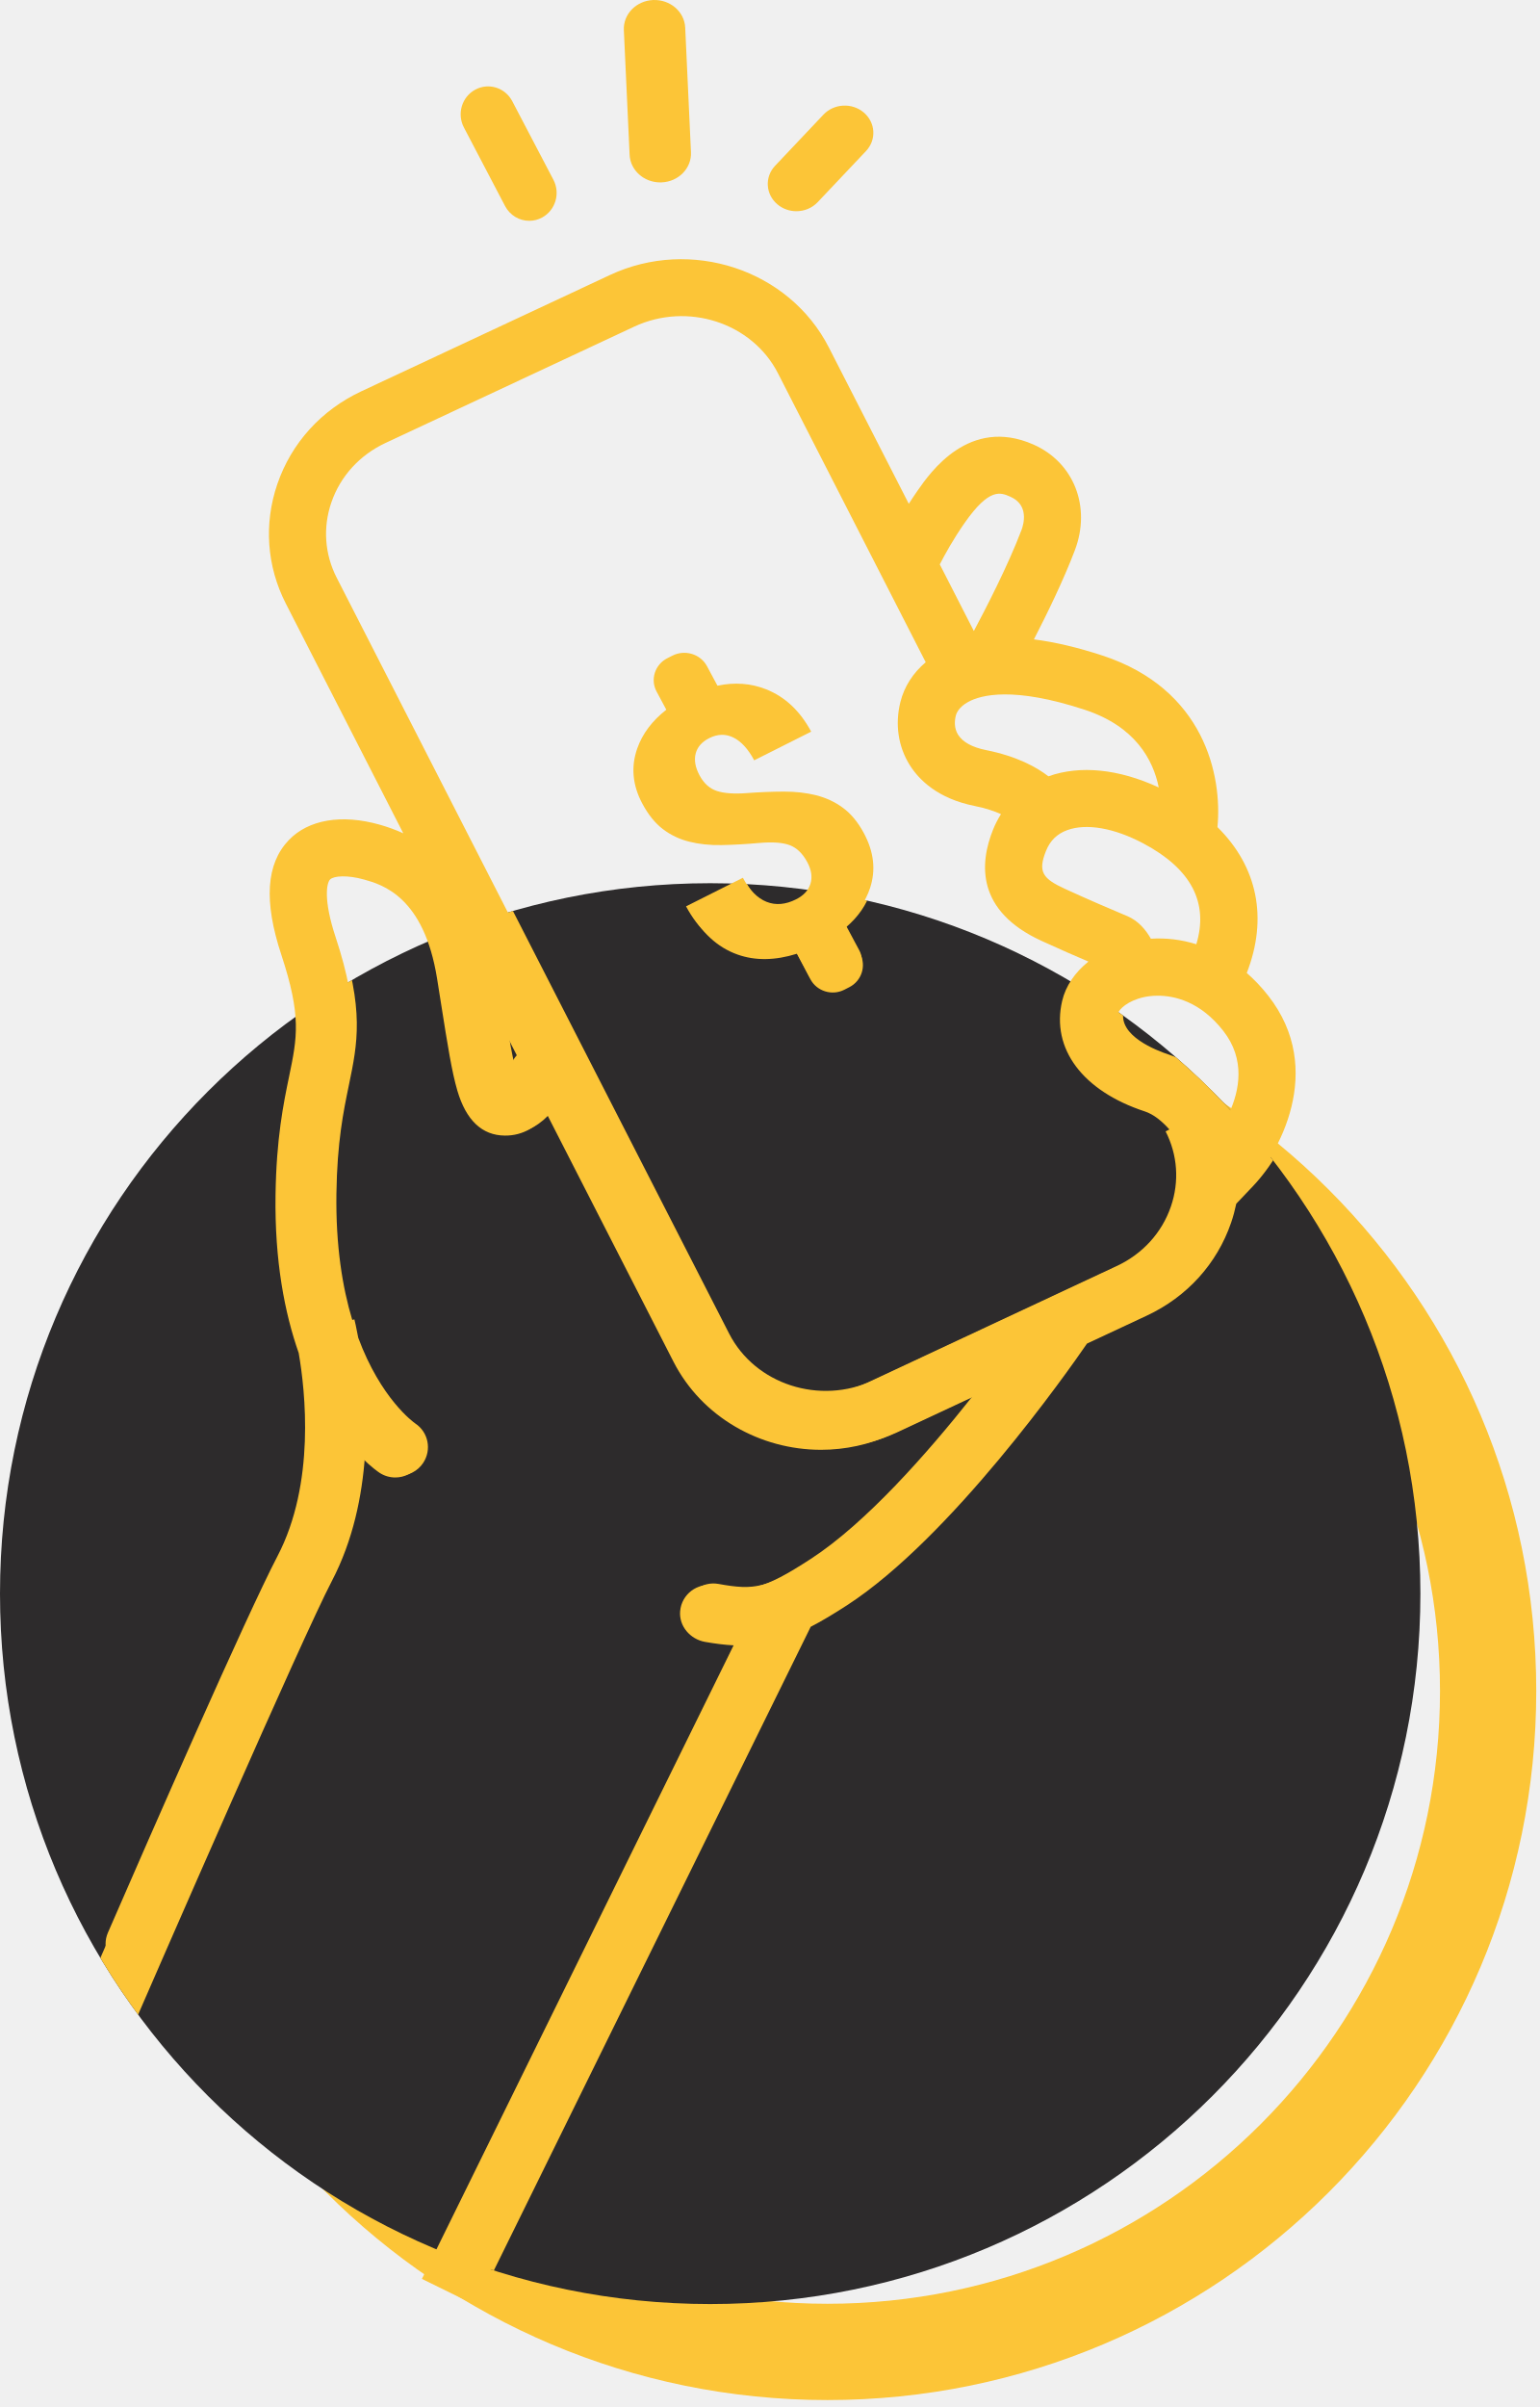
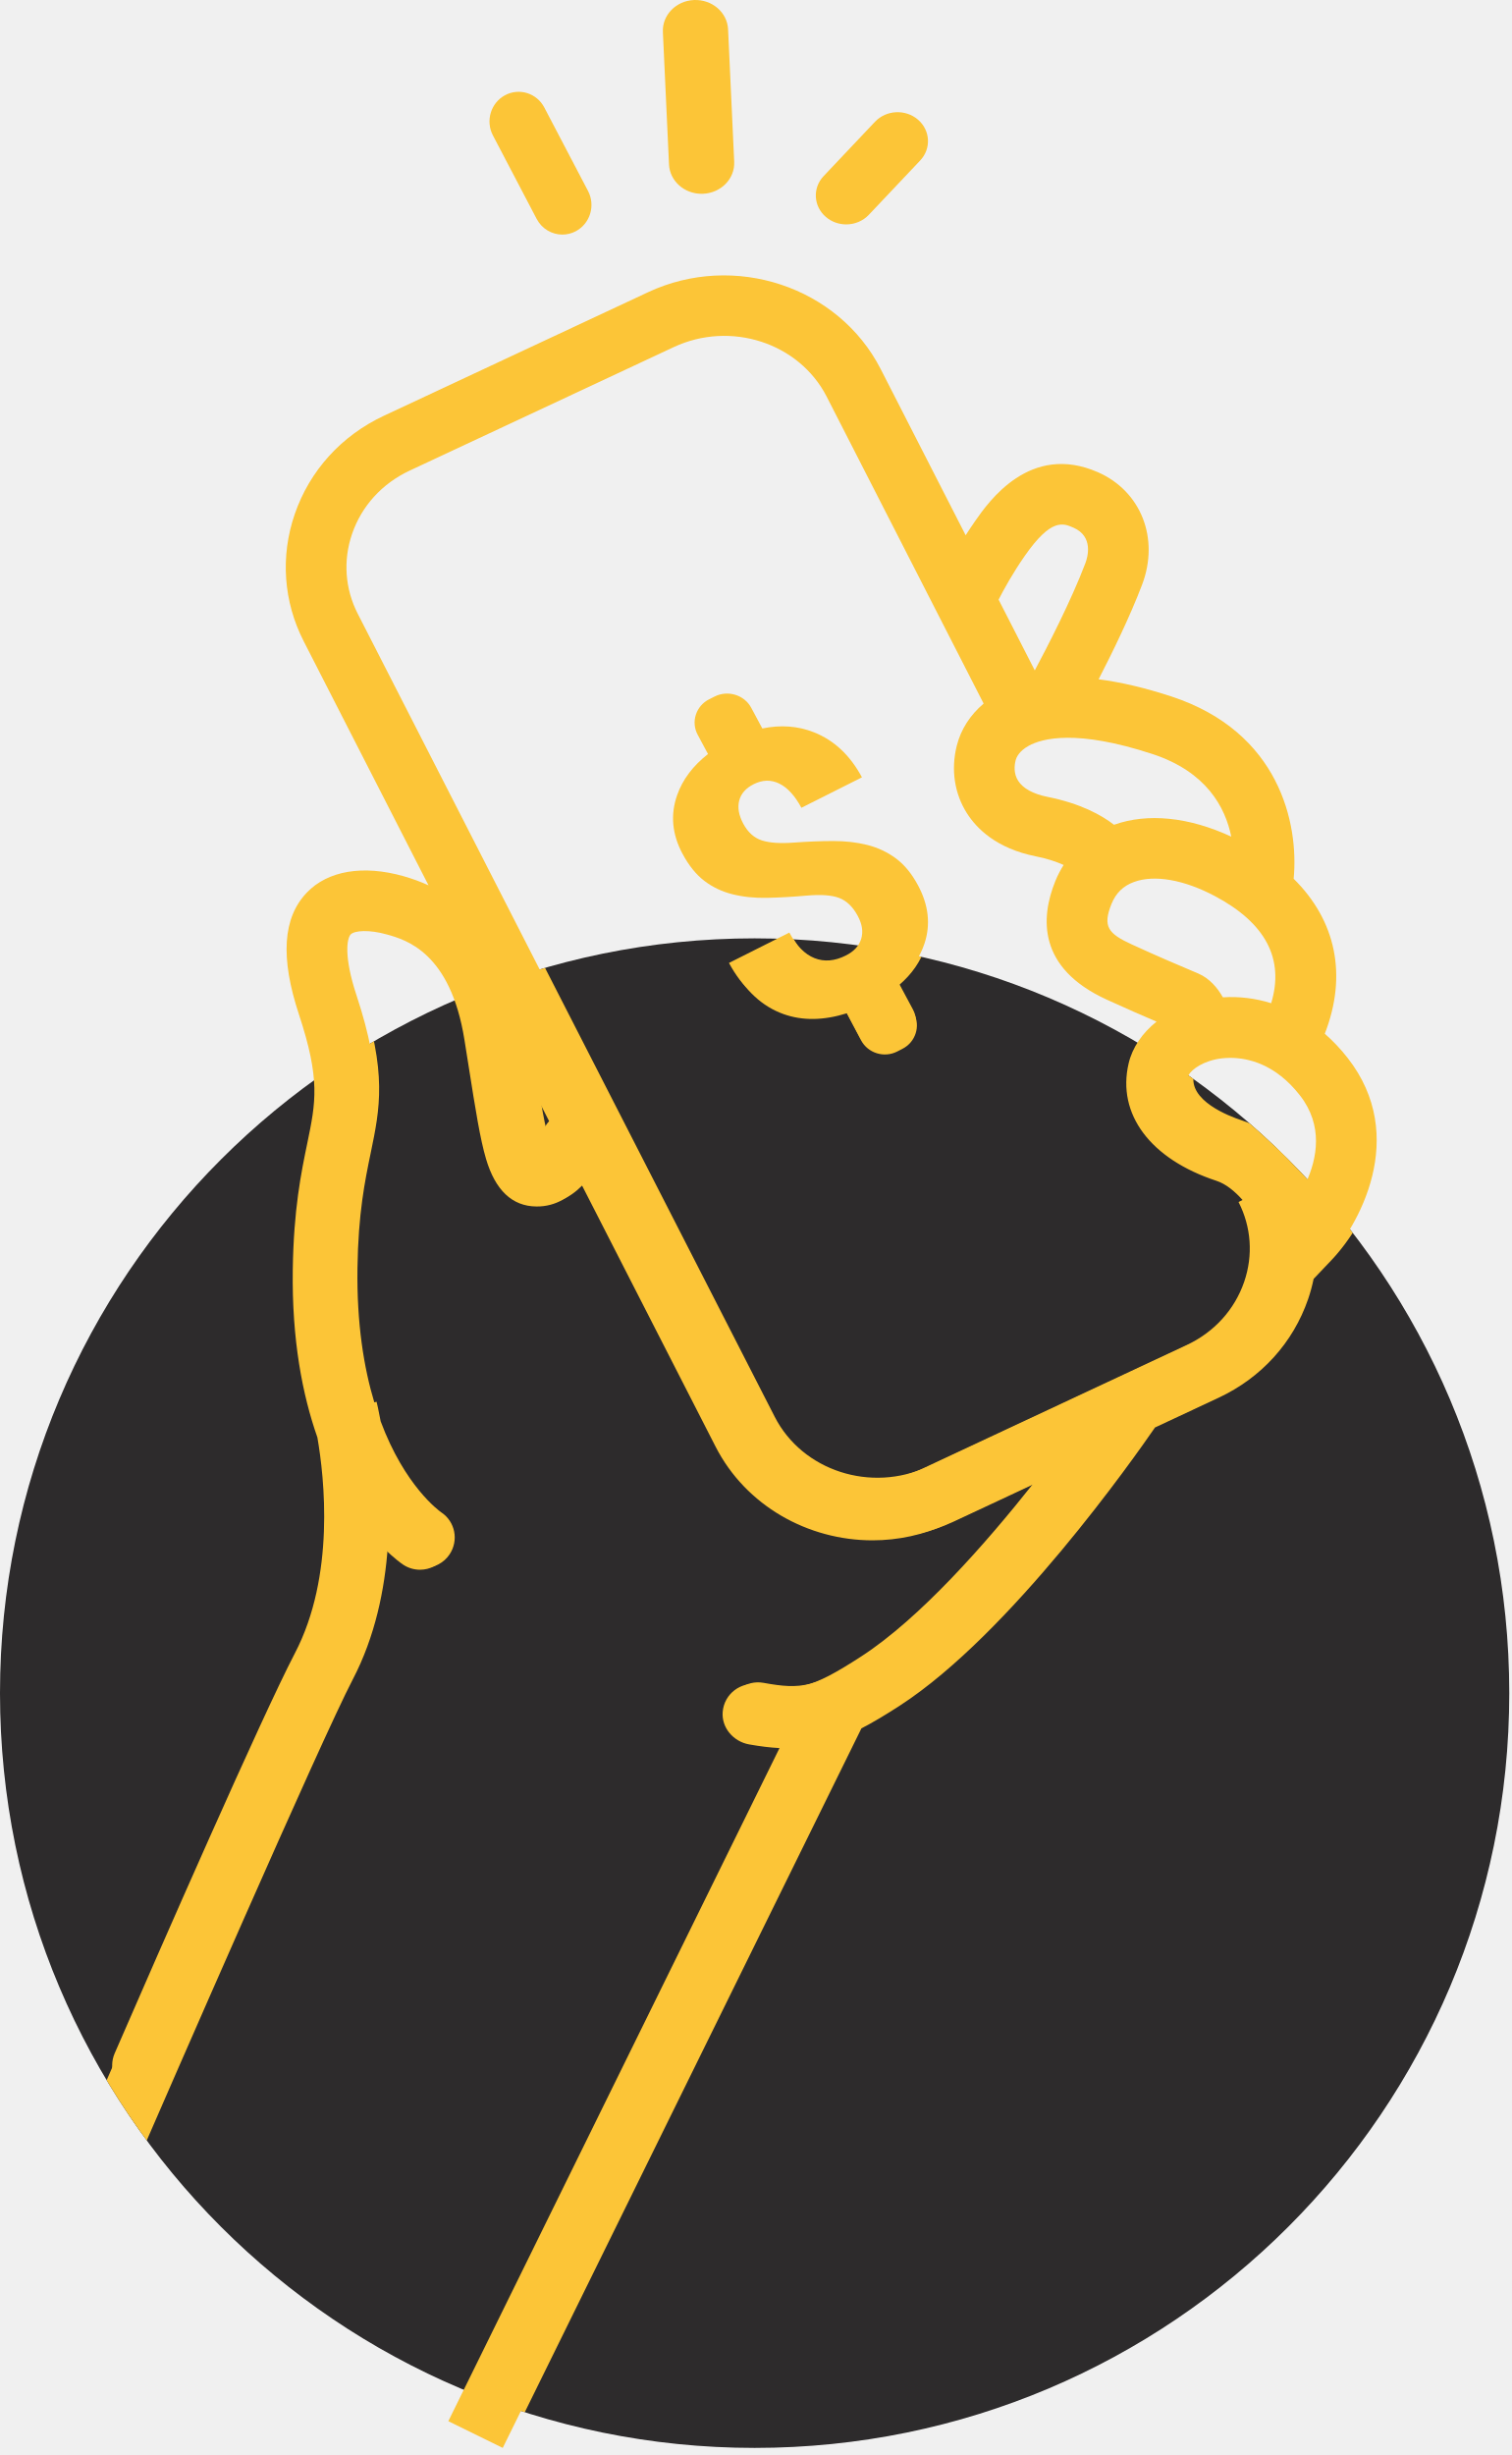
- <svg xmlns="http://www.w3.org/2000/svg" width="144" height="225" viewBox="0 0 144 225" fill="none">
-   <circle cx="77.364" cy="158.065" r="61.785" stroke="#FCC537" stroke-width="9" />
+ <svg xmlns="http://www.w3.org/2000/svg" width="133" height="216" viewBox="0 0 133 216" fill="none">
  <circle cx="66.408" cy="148.968" r="66.408" fill="#2D2B2C" />
-   <mask id="mask0_4763_932" style="mask-type:alpha" maskUnits="userSpaceOnUse" x="0" y="82" width="133" height="134">
+   <mask id="mask0_4537_773" style="mask-type:alpha" maskUnits="userSpaceOnUse" x="0" y="82" width="133" height="134">
    <circle cx="66.408" cy="148.968" r="66.408" fill="white" />
  </mask>
-   <g mask="url(#mask0_4763_932)">
+   <g mask="url(#mask0_4537_773)">
    <path fill-rule="evenodd" clip-rule="evenodd" d="M115.499 103.843C114.093 101.74 112.023 99.475 109.278 98.574C108.154 98.206 104.53 96.824 105.069 94.516C105.172 94.077 106.025 93.273 107.53 92.943C107.8 92.884 108.253 92.81 108.829 92.81C110.376 92.81 112.808 93.342 114.973 96.115C117.051 98.775 116.503 101.675 115.499 103.843ZM110.054 112.559C109.209 115.02 107.404 117.001 104.97 118.138L81.666 129.03C76.66 131.37 70.609 129.409 68.177 124.658L31.837 53.645C30.712 51.448 30.536 48.949 31.34 46.607C32.185 44.147 33.99 42.165 36.423 41.028L59.728 30.136C64.734 27.797 70.785 29.757 73.217 34.508L87.066 61.571C85.878 62.574 85.052 63.855 84.693 65.293C84.17 67.391 84.488 69.501 85.588 71.235C86.446 72.588 88.195 74.346 91.657 75.038C92.723 75.251 93.527 75.531 94.124 75.802C93.846 76.248 93.595 76.718 93.39 77.226C92.087 80.445 91.815 84.87 97.914 87.669C99.684 88.481 101.199 89.137 102.321 89.615C101.07 90.614 100.188 91.891 99.858 93.302C98.812 97.775 101.781 101.74 107.608 103.651C108.436 103.923 109.217 104.561 109.912 105.341L109.558 105.522C110.682 107.719 110.858 110.218 110.054 112.559ZM48.194 99.257C48.169 99.325 48.136 99.402 48.097 99.484C47.877 98.538 47.646 97.253 47.408 95.817L48.725 98.39C48.5 98.636 48.317 98.926 48.194 99.257ZM90.696 48.547C93.03 45.201 94.075 45.658 94.998 46.064C96.773 46.842 96.248 48.65 96.045 49.185C94.794 52.486 92.678 56.586 91.579 58.646L88.385 52.406C88.864 51.47 89.651 50.045 90.696 48.547ZM108.915 73.302C105.182 71.573 101.546 71.198 98.569 72.258C97.46 71.398 95.618 70.38 92.707 69.798C91.437 69.544 90.538 69.053 90.109 68.376C89.712 67.75 89.769 67.056 89.886 66.585C89.957 66.301 90.201 65.757 91.04 65.294C92.253 64.626 95.285 63.83 101.966 66.021C106.719 67.579 108.39 70.714 108.915 73.302ZM108.176 87.472C107.706 86.643 107.009 85.802 105.992 85.367L105.36 85.099C104.257 84.632 102.411 83.852 100.149 82.814C98.059 81.855 97.539 81.236 98.352 79.227C98.737 78.275 99.387 77.644 100.338 77.298C102.14 76.642 104.742 77.099 107.474 78.548C111.957 80.926 113.615 84.098 112.438 87.991C111.059 87.56 109.624 87.381 108.176 87.472ZM119.194 92.829C118.568 92.029 117.889 91.312 117.168 90.681C119.171 85.529 118.165 80.715 114.419 77.017C114.883 72.158 113.169 64.071 103.636 60.945C101.308 60.181 99.166 59.68 97.211 59.43C98.407 57.112 99.986 53.885 101.051 51.077C102.594 47.005 100.954 42.839 97.15 41.171C91.154 38.542 87.504 43.774 86.305 45.493C86.011 45.914 85.738 46.328 85.481 46.73L77.982 32.077C74.254 24.793 65.048 21.75 57.459 25.297L34.154 36.189C30.395 37.946 27.598 41.031 26.277 44.875C24.999 48.599 25.28 52.577 27.071 56.076L38.084 77.597C37.405 77.287 36.673 77.015 35.878 76.791C32.305 75.782 29.197 76.307 27.352 78.231C25.223 80.451 24.993 83.966 26.649 88.977C28.549 94.723 28.135 96.718 27.385 100.341C26.849 102.929 26.182 106.149 26.106 111.498C26.018 117.66 26.956 122.514 28.279 126.282C28.896 129.84 29.858 138.488 26.288 145.316C23.399 150.841 10.097 181.366 6.181 190.376C5.593 191.731 6.218 193.301 7.575 193.888C8.93 194.474 10.503 193.856 11.091 192.503C14.968 183.586 28.261 153.087 31.031 147.789C33.02 143.985 33.865 139.824 34.129 136.027C35.073 136.969 35.743 137.428 35.844 137.495C36.302 137.798 36.82 137.943 37.333 137.943C38.201 137.943 39.053 137.527 39.566 136.754C40.383 135.525 40.06 133.876 38.828 133.06C38.631 132.922 35.611 130.738 33.498 125.05C33.316 124.06 33.166 123.443 33.138 123.332L32.938 123.382C32.02 120.337 31.388 116.458 31.457 111.574C31.526 106.734 32.111 103.912 32.626 101.422C33.438 97.502 34.079 94.405 31.732 87.302C30.582 83.825 30.892 82.265 31.217 81.926C31.55 81.579 32.841 81.486 34.423 81.932C36.097 82.405 40.019 83.511 41.254 91.217C41.389 92.064 41.515 92.861 41.633 93.61C42.238 97.432 42.637 99.957 43.158 101.719C43.976 104.485 45.47 105.897 47.598 105.914C49.359 105.939 50.657 105.002 51.565 103.939L63.412 127.089C66.084 132.31 71.567 135.351 77.254 135.351C79.502 135.351 81.785 134.875 83.935 133.87L91.426 130.369C87.219 135.676 81.454 142.221 76.282 145.578C71.764 148.511 70.524 148.667 67.187 148.062C65.655 147.783 64.186 148.871 64.042 150.457C63.915 151.863 64.982 153.098 66.374 153.345C67.347 153.517 68.226 153.626 69.054 153.668L39.83 213.02L44.633 215.376L75.805 152.069C76.825 151.543 77.933 150.879 79.199 150.058C88.927 143.742 99.831 128.226 101.64 125.595L107.24 122.978C110.999 121.221 113.796 118.136 115.117 114.292C115.318 113.707 115.475 113.116 115.599 112.522L117.162 110.878C120.225 107.657 124.59 99.741 119.194 92.829Z" fill="#FCC537" />
    <path fill-rule="evenodd" clip-rule="evenodd" d="M78.938 75.815C78.198 75.26 77.371 74.866 76.458 74.633C75.546 74.4 74.547 74.285 73.462 74.288C72.378 74.292 71.247 74.338 70.07 74.428C68.892 74.517 67.97 74.451 67.299 74.23C66.63 74.008 66.096 73.52 65.697 72.764C65.304 72.019 65.185 71.338 65.34 70.721C65.495 70.104 65.915 69.62 66.6 69.271C67.367 68.879 68.109 68.862 68.826 69.222C69.542 69.582 70.18 70.292 70.74 71.354L75.998 68.668C74.975 66.728 73.589 65.404 71.84 64.698C70.438 64.131 68.939 64.022 67.348 64.356L66.382 62.525C65.786 61.393 64.357 60.948 63.207 61.535L62.736 61.776C61.587 62.363 61.134 63.77 61.731 64.902L62.632 66.61C61.324 67.652 60.424 68.863 59.947 70.25C59.355 71.972 59.513 73.696 60.423 75.421C60.967 76.452 61.596 77.245 62.31 77.8C63.024 78.356 63.838 78.75 64.751 78.983C65.664 79.216 66.661 79.323 67.742 79.301C68.824 79.28 69.981 79.213 71.212 79.102C72.444 78.992 73.383 79.062 74.03 79.314C74.677 79.568 75.213 80.097 75.638 80.903C76.02 81.628 76.118 82.301 75.932 82.921C75.746 83.541 75.3 84.031 74.594 84.392C73.63 84.884 72.726 84.961 71.881 84.621C71.037 84.281 70.309 83.53 69.695 82.366L64.452 85.045C65.567 87.158 67.069 88.552 68.958 89.226C70.62 89.819 72.475 89.793 74.521 89.152L75.774 91.529C76.371 92.66 77.8 93.105 78.95 92.518L79.421 92.277C80.57 91.69 81.022 90.283 80.426 89.152L79.118 86.672C80.252 85.698 81.023 84.584 81.43 83.329C81.974 81.651 81.785 79.939 80.864 78.194C80.32 77.163 79.679 76.37 78.938 75.815Z" fill="#FCC537" />
  </g>
  <path fill-rule="evenodd" clip-rule="evenodd" d="M114.917 104.084C113.515 101.986 111.451 99.725 108.713 98.827C107.592 98.459 103.977 97.081 104.515 94.778C104.618 94.34 105.469 93.538 106.969 93.208C107.239 93.149 107.69 93.075 108.265 93.075C109.807 93.075 112.233 93.606 114.392 96.373C116.465 99.028 115.918 101.921 114.917 104.084ZM109.487 112.781C108.644 115.237 106.844 117.214 104.417 118.348L81.175 129.217C76.182 131.552 70.147 129.594 67.722 124.854L31.479 53.994C30.358 51.802 30.181 49.309 30.983 46.972C31.826 44.517 33.627 42.539 36.053 41.405L59.295 30.537C64.288 28.202 70.323 30.159 72.748 34.899L86.56 61.903C85.376 62.904 84.552 64.182 84.194 65.618C83.672 67.71 83.989 69.816 85.086 71.547C85.942 72.897 87.686 74.651 91.139 75.341C92.202 75.554 93.004 75.833 93.599 76.104C93.322 76.548 93.072 77.018 92.868 77.524C91.568 80.737 91.296 85.152 97.379 87.945C99.145 88.755 100.655 89.41 101.775 89.887C100.526 90.884 99.647 92.158 99.318 93.566C98.275 98.029 101.236 101.986 107.047 103.892C107.873 104.163 108.652 104.801 109.345 105.579L108.992 105.759C110.113 107.951 110.289 110.445 109.487 112.781ZM47.793 99.508C47.768 99.576 47.735 99.652 47.696 99.735C47.477 98.79 47.247 97.508 47.009 96.075L48.322 98.643C48.098 98.888 47.916 99.178 47.793 99.508ZM90.181 48.907C92.509 45.569 93.551 46.025 94.471 46.43C96.241 47.206 95.718 49.011 95.516 49.545C94.269 52.838 92.158 56.929 91.061 58.985L87.876 52.758C88.354 51.825 89.139 50.402 90.181 48.907ZM108.351 73.609C104.628 71.884 101.002 71.509 98.032 72.567C96.927 71.71 95.09 70.694 92.187 70.113C90.92 69.859 90.024 69.369 89.596 68.694C89.199 68.069 89.256 67.377 89.373 66.906C89.444 66.624 89.687 66.081 90.524 65.619C91.733 64.952 94.757 64.158 101.421 66.344C106.161 67.899 107.828 71.027 108.351 73.609ZM107.614 87.749C107.145 86.922 106.45 86.082 105.436 85.648L104.806 85.38C103.706 84.915 101.864 84.136 99.608 83.1C97.525 82.144 97.006 81.526 97.816 79.521C98.201 78.571 98.849 77.942 99.797 77.597C101.595 76.942 104.189 77.397 106.914 78.844C111.385 81.217 113.039 84.382 111.864 88.266C110.489 87.836 109.058 87.657 107.614 87.749ZM116.582 90.951C118.58 85.81 117.576 81.006 113.841 77.316C114.303 72.468 112.594 64.398 103.086 61.279C100.764 60.517 98.629 60.017 96.678 59.767C97.871 57.454 99.446 54.234 100.508 51.432C102.047 47.369 100.411 43.212 96.618 41.548C90.638 38.924 86.997 44.145 85.801 45.861C85.509 46.28 85.236 46.693 84.979 47.095L77.501 32.474C73.783 25.205 64.602 22.169 57.033 25.708L33.791 36.576C30.042 38.33 27.252 41.407 25.935 45.243C24.66 48.959 24.941 52.929 26.726 56.42L37.71 77.895C37.033 77.586 36.303 77.314 35.51 77.09C31.947 76.084 28.847 76.608 27.006 78.528C24.883 80.743 24.654 84.25 26.306 89.251C28.2 94.983 27.788 96.975 27.04 100.589C26.505 103.172 25.84 106.385 25.764 111.723C25.677 117.871 26.612 122.715 27.931 126.475C28.546 130.025 29.506 138.654 25.945 145.468C23.064 150.98 13.998 171.666 10.092 180.657C9.506 182.009 10.129 183.576 11.482 184.161C12.834 184.746 14.403 184.129 14.989 182.779C18.855 173.881 27.913 153.222 30.676 147.935C32.66 144.14 33.502 139.987 33.766 136.198C34.707 137.139 35.375 137.596 35.476 137.663C35.932 137.966 36.449 138.111 36.961 138.111C37.826 138.111 38.676 137.695 39.188 136.924C40.003 135.698 39.681 134.052 38.452 133.237C38.256 133.1 35.244 130.921 33.136 125.245C32.955 124.257 32.805 123.642 32.777 123.531L32.577 123.581C31.662 120.542 31.031 116.672 31.101 111.798C31.17 106.968 31.752 104.153 32.266 101.669C33.076 97.757 33.716 94.666 31.375 87.579C30.228 84.109 30.538 82.553 30.861 82.215C31.194 81.868 32.481 81.775 34.059 82.221C35.729 82.692 39.64 83.796 40.871 91.485C41.006 92.331 41.132 93.126 41.25 93.873C41.852 97.687 42.251 100.206 42.77 101.964C43.586 104.725 45.076 106.133 47.199 106.151C48.954 106.175 50.249 105.24 51.155 104.18L62.97 127.28C65.635 132.489 71.103 135.524 76.775 135.524C79.017 135.524 81.293 135.049 83.438 134.046L90.909 130.552C86.713 135.848 80.964 142.379 75.806 145.728C71.299 148.655 70.063 148.811 66.735 148.207C65.207 147.929 63.742 149.015 63.599 150.597C63.471 152 64.535 153.232 65.924 153.479C66.895 153.65 67.771 153.76 68.597 153.801L39.452 213.025L44.242 215.376C44.242 215.376 48.782 206.15 51.052 201.537C59.145 185.093 75.33 152.205 75.33 152.205C76.347 151.681 77.453 151.018 78.715 150.199C88.417 143.897 99.291 128.414 101.096 125.789L106.68 123.177C110.429 121.424 113.219 118.346 114.536 114.511C114.736 113.927 114.894 113.337 115.017 112.744L116.576 111.104C119.631 107.89 123.984 99.991 118.602 93.094C117.978 92.295 117.301 91.58 116.582 90.951Z" fill="#FCC537" />
  <path fill-rule="evenodd" clip-rule="evenodd" d="M78.831 75.52C78.081 74.966 77.243 74.574 76.318 74.341C75.393 74.108 74.381 73.994 73.282 73.997C72.182 74.001 71.036 74.047 69.843 74.136C68.65 74.226 67.715 74.16 67.035 73.939C66.357 73.718 65.816 73.231 65.411 72.478C65.013 71.735 64.892 71.056 65.05 70.441C65.207 69.826 65.632 69.343 66.326 68.995C67.104 68.604 67.856 68.587 68.582 68.946C69.308 69.305 69.955 70.013 70.523 71.072L75.851 68.393C74.815 66.459 73.41 65.139 71.637 64.434C70.216 63.869 68.698 63.761 67.085 64.094L66.106 62.269C65.501 61.14 64.053 60.696 62.888 61.282L62.411 61.522C61.245 62.107 60.787 63.51 61.392 64.638L62.305 66.342C60.979 67.381 60.067 68.588 59.584 69.971C58.983 71.688 59.144 73.406 60.066 75.127C60.617 76.155 61.254 76.945 61.978 77.499C62.702 78.053 63.527 78.446 64.452 78.678C65.378 78.911 66.388 79.017 67.484 78.995C68.581 78.974 69.753 78.908 71.001 78.797C72.249 78.687 73.201 78.757 73.857 79.009C74.512 79.261 75.056 79.789 75.487 80.593C75.874 81.316 75.973 81.987 75.785 82.605C75.596 83.223 75.144 83.712 74.428 84.071C73.452 84.562 72.535 84.639 71.679 84.3C70.824 83.961 70.085 83.212 69.463 82.052L64.15 84.723C65.279 86.83 66.802 88.219 68.716 88.891C70.401 89.482 72.28 89.457 74.354 88.817L75.624 91.187C76.229 92.316 77.678 92.76 78.843 92.174L79.32 91.934C80.486 91.348 80.944 89.946 80.339 88.817L79.014 86.345C80.163 85.374 80.944 84.263 81.356 83.011C81.908 81.338 81.717 79.632 80.783 77.891C80.232 76.863 79.582 76.073 78.831 75.52Z" fill="#FCC537" />
  <path fill-rule="evenodd" clip-rule="evenodd" d="M47.225 19.258C47.687 20.139 48.573 20.64 49.489 20.64C49.895 20.64 50.308 20.541 50.692 20.333C51.941 19.654 52.413 18.075 51.747 16.803L47.899 9.458C47.234 8.187 45.682 7.706 44.432 8.384C43.184 9.061 42.711 10.642 43.377 11.913L47.225 19.258Z" fill="#FCC537" />
  <path fill-rule="evenodd" clip-rule="evenodd" d="M61.739 17.051C61.782 17.051 61.824 17.05 61.866 17.048C63.45 16.983 64.679 15.724 64.61 14.234L64.071 2.582C64.002 1.092 62.664 -0.059 61.078 0.002C59.493 0.067 58.265 1.327 58.334 2.816L58.873 14.469C58.94 15.918 60.211 17.051 61.739 17.051Z" fill="#FCC537" />
  <path fill-rule="evenodd" clip-rule="evenodd" d="M74.466 19.743C75.199 19.743 75.928 19.459 76.456 18.9L80.976 14.121C81.965 13.075 81.876 11.466 80.778 10.525C79.68 9.584 77.988 9.669 76.999 10.714L72.479 15.494C71.49 16.538 71.579 18.148 72.678 19.089C73.189 19.527 73.829 19.743 74.466 19.743Z" fill="#FCC537" />
</svg>
